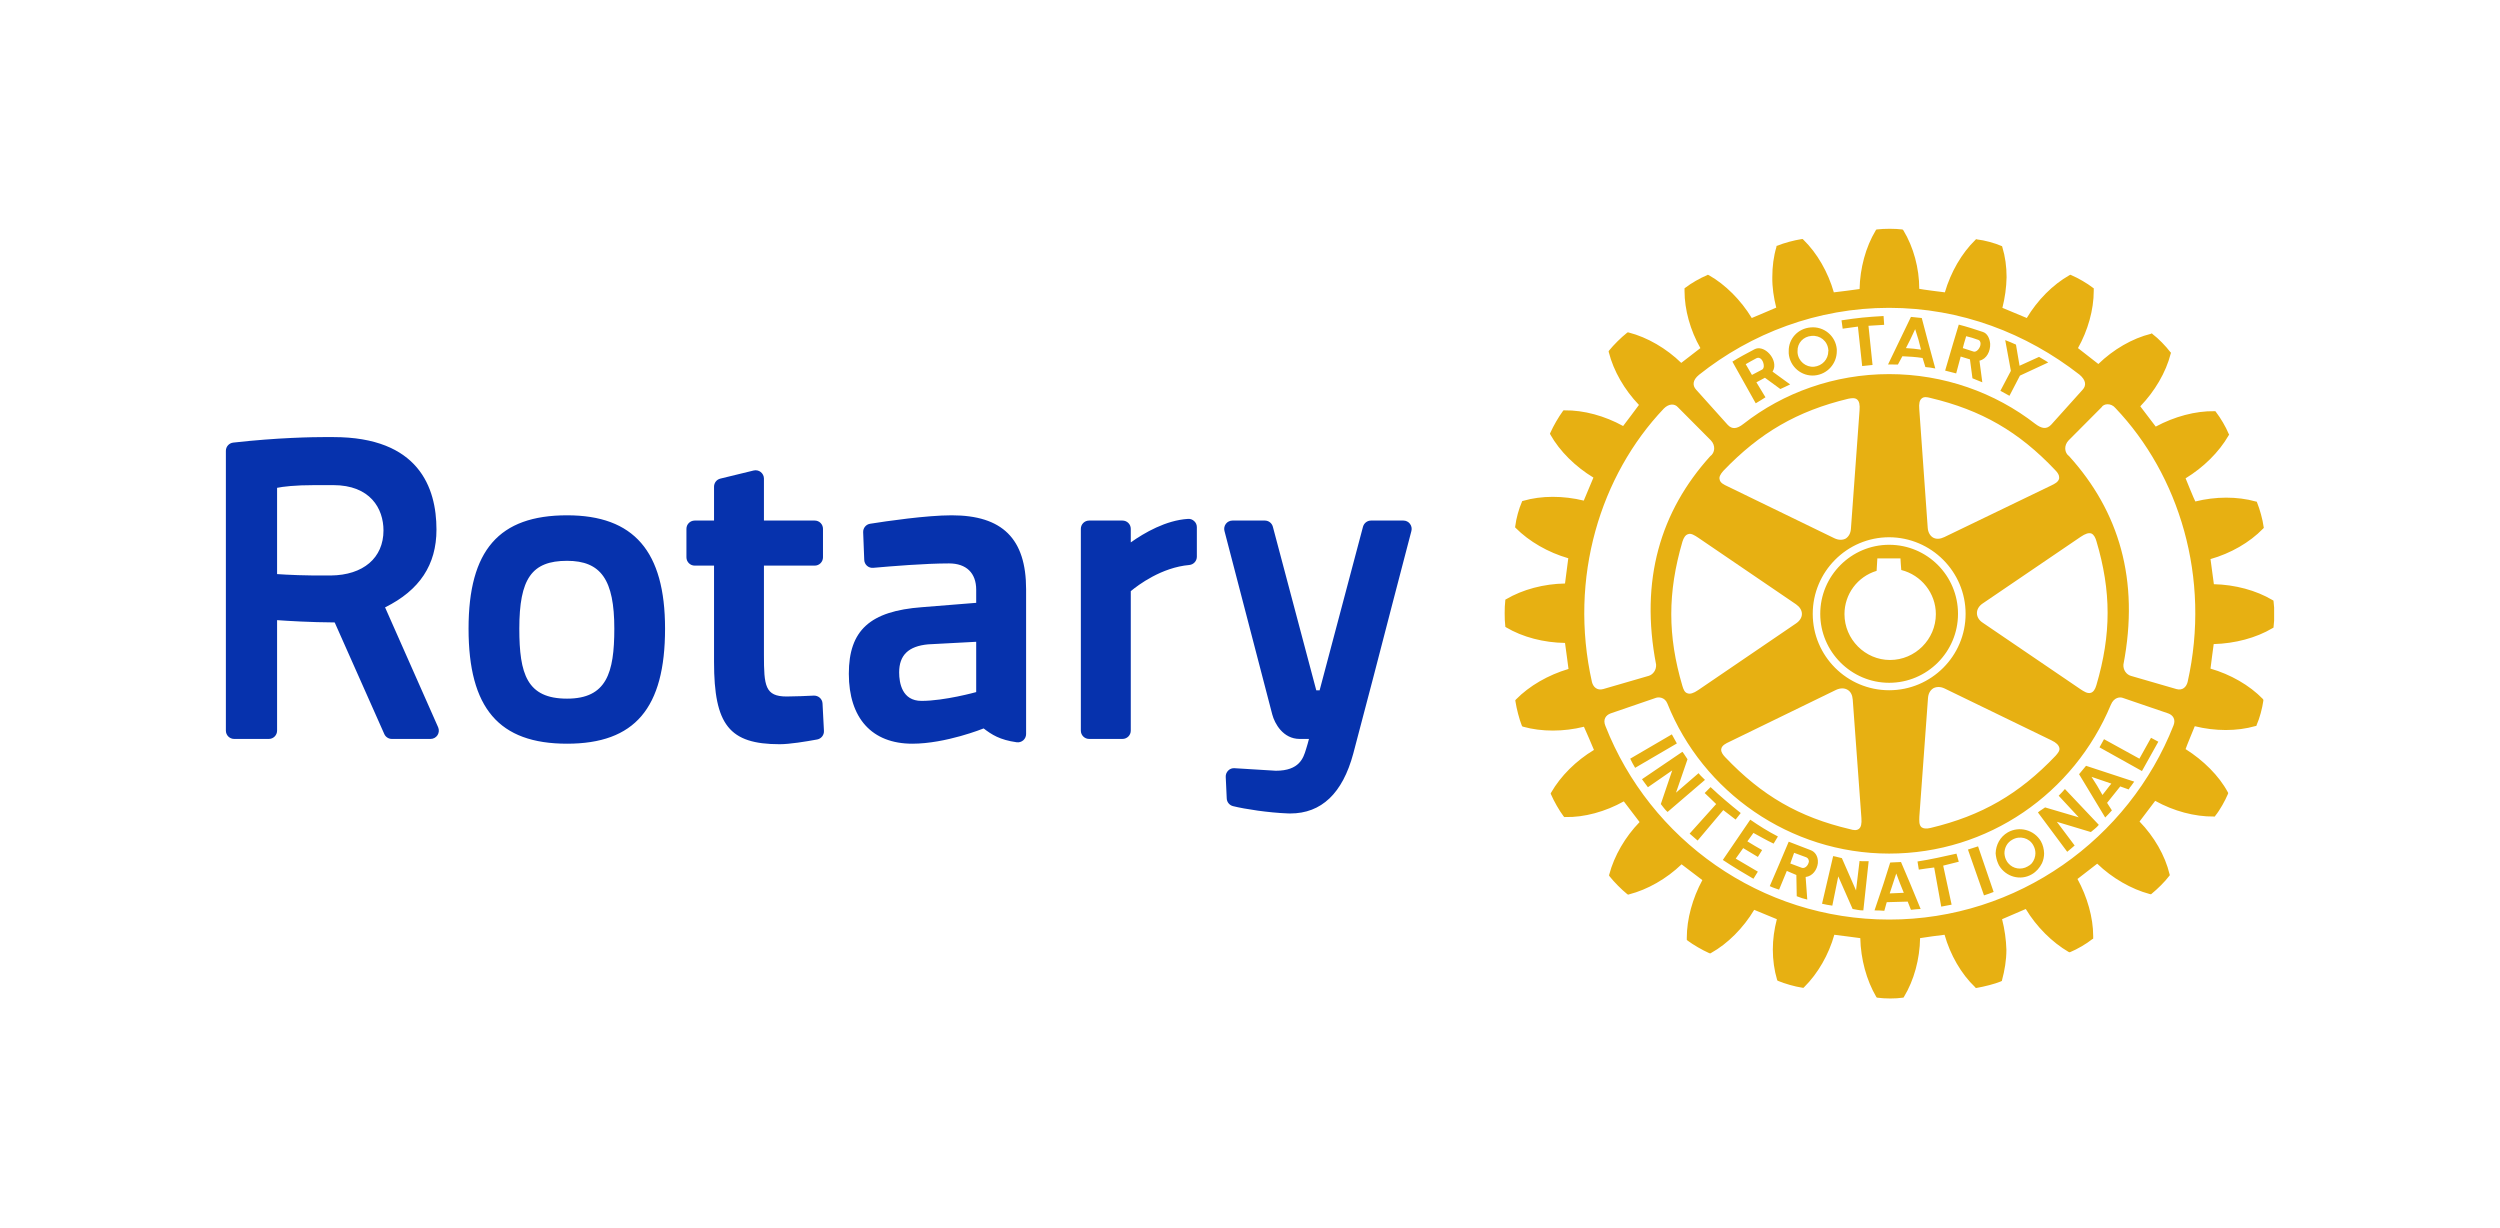
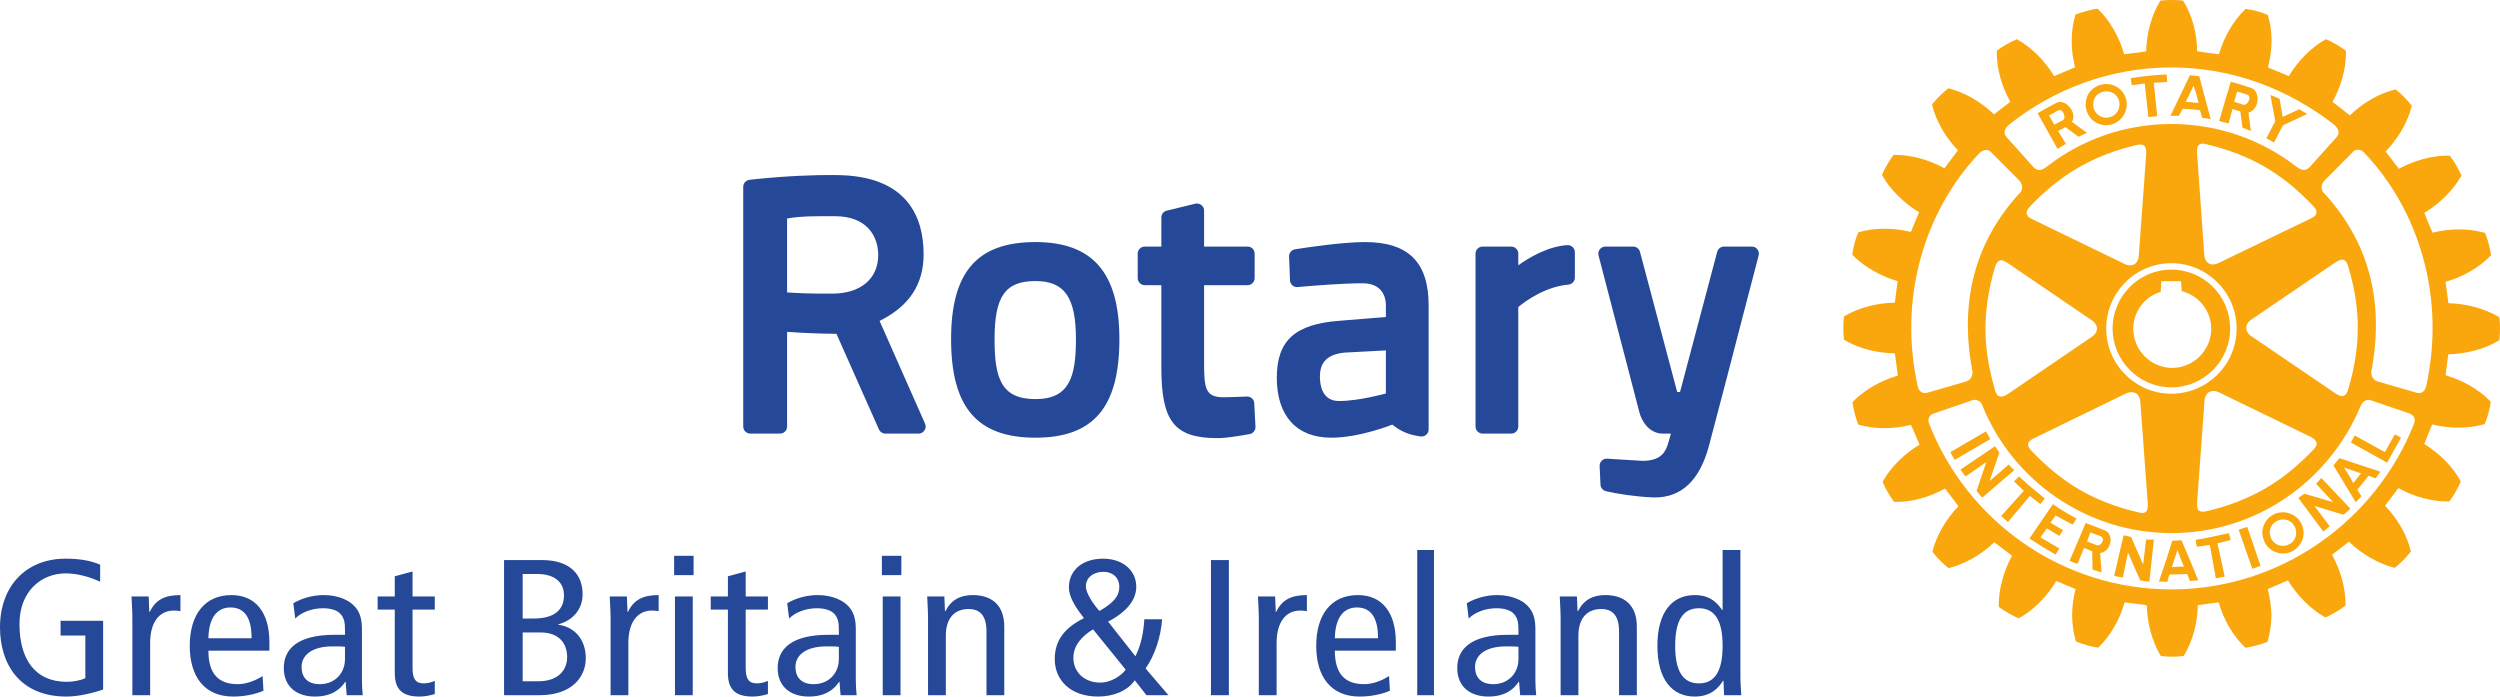
- <svg xmlns="http://www.w3.org/2000/svg" width="165mm" height="81mm" viewBox="0 0 1650000 810000" shape-rendering="geometricPrecision" text-rendering="geometricPrecision" image-rendering="optimizeQuality" fill-rule="evenodd" clip-rule="evenodd">
-   <path d="M1500922 409625v-8616c-75-1419-193-2748-360-3948l-85-654-687-407c-10799-6397-24695-10128-38633-10425-311-1835-1965-14758-2226-16584 13243-3742 25837-10914 34685-20081l497-493-105-614c-639-5002-2597-11802-4280-15992l-275-693-716-144c-12044-3403-26596-3331-39818 0-917-1657-5711-13494-6428-15281 11794-7201 22077-17300 28332-28208l413-600-413-804c-1707-4163-5211-10220-8269-14132l-413-558h-578c-12595-229-26487 3560-38778 10168-1213-1500-9094-11882-10199-13392 9483-9811 16923-22345 20066-34699l219-635-522-550c-2840-3743-7856-8958-11578-11716l-543-579-551 300c-12354 3037-24895 10368-34762 19953-1570-1206-12044-9394-13448-10495 6530-11631 10403-25280 10403-37772v-1707l-557-346c-3750-2949-9846-6449-14200-8297l-663-300-635 321c-10996 6237-21110 16457-28137 28243-1764-737-14443-6043-16098-6717 1655-6586 2646-13448 2763-20263 0-6904-900-13554-2763-19654l-211-751-533-212c-4318-1887-11046-3725-16013-4279l-606-183-413 444c-9123 8848-16288 21368-20186 34675-1863-187-14898-1870-16902-2318 0-13575-3813-27573-10393-38446l-384-571-614-187c-2241-273-5050-414-7894-423h-551c-2846 8-5693 149-8008 423l-681 187-283 571c-6547 10873-10294 24871-10583 38573-1785 321-15134 2004-16993 2191-3810-13307-11032-25922-20091-34735l-557-483-773 99c-4801 737-11638 2575-15737 4290l-656 172-89 766c-1852 6159-2702 12838-2702 19851-102 6745 931 13553 2593 20126-1743 695-14443 6212-16157 6854-7155-11786-17392-22087-28272-28243l-737-321-469 300c-4424 1792-10619 5348-14277 8212l-618 431v1831c0 12185 3754 25886 10471 37648-1447 1101-11215 8629-12637 9758-9754-9490-22281-16877-34706-20059l-557-109-593 370c-3701 2921-8763 7892-11822 11723l-264 543 137 533c3123 12347 10344 24807 19887 34752-1115 1475-9321 12573-10446 13917-12030-6664-25968-10527-38612-10343h-751l-448 560c-2741 3747-6230 9727-8171 14136l-310 656 310 702c6174 10989 16556 21169 28381 28321-737 1771-5623 13563-6367 15193-13395-3287-27968-3386-40019 165l-653 186-208 607c-1866 4171-3761 10893-4339 15920l-127 699 374 441c8950 9015 21544 16240 34745 20027-212 1764-1866 14841-2156 16677-13931 206-27940 3927-38837 10349l-547 300-49 751c-304 2442-392 5309-392 8234 0 2993 88 5949 392 8209l49 751 547 359c10897 6476 24906 10073 38837 10259 194 1860 2156 15310 2304 17177-13349 3955-25827 11114-34699 20161l-441 572 137 765c745 4871 2554 11795 4202 15909l360 551 592 186c12203 3418 26699 3321 40037 0 847 1668 5849 13498 6608 15303-11734 7035-22007 17198-28297 28209l-282 579 282 656c1881 4373 5373 10547 8294 14414l431 427h666c12492 317 26568-3584 38612-10337 1157 1590 9331 12182 10417 13657-9479 9735-16771 22270-20009 34547l-177 642 406 659c3009 3796 7800 8633 11522 11639l667 434 628-195c12174-3118 24775-10304 34671-19843 1481 1111 12283 9317 13716 10432-6488 11976-10273 25667-10273 38103v1302l469 468c3852 2890 9804 6305 14326 8326l695 184 579-324c10915-6069 21255-16472 28416-28448 1672 751 13250 5443 14958 6180-1708 6558-2660 13286-2660 20002 0 6855 952 13772 2804 19939l219 558 526 258c4381 1809 10908 3725 15875 4455l751 113 483-463c9067-8963 16267-21497 19925-34582 1859 123 15247 2032 17142 2219 303 13808 4113 27810 10474 38661l427 572 592 95c4809 669 11878 669 16288 0l751-95 353-572c6573-10851 10361-24853 10584-38661 1792-374 14495-2096 16157-2219 3746 13166 10879 25771 20196 34629l413 518 744-102c4823-843 11748-2558 15847-4265l660-360 92-614c1672-6188 2857-13035 2857-19883-190-6780-1185-13645-2857-20203 1672-737 13938-5986 15645-6738 7084 11776 17449 22048 28265 28346l730 239 441-183c4410-1806 10591-5384 14305-8378l752-423v-1708c0-12284-3923-25881-10372-37695 1496-1117 11575-8991 13035-10096 9874 9542 22574 16813 34590 20017l917 179 441-380c3715-3003 8841-8012 11624-11794l357-448-191-642c-2949-12354-10227-24881-19815-34759 1100-1450 9232-12192 10339-13646 12175 6780 26120 10489 38612 10344h773l324-565c3059-3750 6477-9991 8297-14305l191-634-303-604c-5814-10841-16151-20996-27835-28382 494-1709 5430-13457 6061-15110 13342 3300 27757 3431 39991-90l635-103 222-682c1955-4334 3719-11011 4410-15985v-579l-360-565c-8819-9116-21470-16247-34519-20009 261-1778 1778-14422 2113-16192 13995-386 27947-4045 38746-10473l687-352 85-640c167-1207 285-2569 360-4008zm-120520 103087l3768 5963 3454 6008 4649-6008 1214-1497-13085-4466zm-186619 55221c-194-896-554-1615-1654-2117l-8019-2956-1813 5073-642 1852-53 117 7309 2737c2004 886 3941-896 4636-2854 236-536 441-1206 236-1852zm62727 21311l-2480-6113-2508-6615-2176 6615-2145 6520 9309-407zm86872-26067c0-1915-490-3623-1401-5276-2649-4936-8935-6528-13832-3715-3454 1852-5218 5368-5218 8991 110 1655 512 3507 1489 5070 275 491 607 1002 1101 1538 3076 3672 8498 4527 12665 2103 1146-568 2060-1310 2797-2103 1531-1852 2399-4336 2399-6608zm68626-62452l-23358-12864-2991 5381 28032 15646 10802-19360-4816-2577-7669 13774zm-308589-16048l-27478 16048c984 1922 2046 4180 3249 6037l27535-16090c-1345-2426-2103-3721-3306-5995zm17632 25626l-14884 12863 7585-22049c-1344-1888-1962-3204-3369-4940l-26677 18102c1192 1789 2653 3443 3919 5296l16041-11113-7525 22214c1302 1468 2618 3715 4459 5211l24681-21167c-1366-1464-3020-2766-4230-4417zm16316 24363l-16937 20098-5278-4576 17516-19512c-2777-2571-4893-4887-7581-7277l3901-3913c6668 6303 12538 11190 19897 17117l-3376 4311c-2681-2099-5443-4121-8142-6248zm19896 15060c4336 2357 8573 4819 13314 7063l2844-4706c-6565-3391-12725-7268-18246-11099l-18112 26582c6869 4548 13145 8343 20200 12418l2921-4695-14605-8605 4932-6933 9673 5818 2819-4522c-3108-1708-6346-3680-9736-5754l3996-5567zm42528 18207v1743c-491 4265-3383 8596-8075 9140l1086 14898c-2176-497-4635-1221-6956-2205l-251-14015-6297-2693-5105 12369c-2067-685-4127-1345-6145-2335l6470-15050 772-1852 5264-12418 14337 5532c3189 1139 4656 3975 4900 6886zm27513 314l-2325 19445-9341-21326c-2191-426-3556-991-5761-1344l-7331 31447c2268 607 4445 850 6780 1256l3927-19315 9468 21520c2149 324 4583 999 7084 935l3507-32480c-1842-102-4025 194-6008-138zm33394 14884l6925 16799c-2265 94-4374 324-6399 558l-2138-5430-13847 385-1587 5680c-2212-194-4276-258-6474-258l5973-17734 4251-13455 208-427 7059-317 360 853 5669 13346zm30568-19721c-9310 2039-16475 3736-25710 5169l857 5362c3415-540 6537-945 10142-1401l4657 25831 6854-1295-5559-25756c3527-875 6773-1764 10280-2582l-1521-5328zm7578-2698l10590 30233c2060-717 4272-1344 6361-2255l-10273-30095c-2819 959-4114 1344-6678 2117zm48140-5493c1358 2384 2021 5140 2131 7958 0 2198-470 4453-1380 6499-1488 2963-3686 5613-6752 7383-7468 4365-17127 1757-21660-5922-159-441-360-925-664-1461-910-2046-1351-4301-1541-6499 190-5658 2949-10880 8018-13815 7585-4299 17378-1728 21848 5857zm11751-30043l13229 14263-22207-6551c-1849 1404-3087 1895-4720 3320l19325 25978c1647-1284 3355-2847 4900-4163l-11727-15628 22427 6752c1545-1336 3742-2843 5256-4744l-22370-23654c-1192 1295-2571 2996-4113 4427zm18052-19744l31802 10445c-744 942-1337 1845-2010 2798-551 716-1214 1439-1655 2370l-5567-2006-8682 10843 3172 4971c-1298 1475-2759 3073-4410 4706l-12598-20884-4656-7698 4604-5545zm-118872-275686c3474 166 6699 554 9951 1013l-1711-6657-2148-6862-3224 6862-2868 5644zm-71533 2963c427 5666 5450 9797 10901 9331 5379-554 9398-4850 9398-10262 194-268 0-579 0-931-470-5694-5370-9691-11046-9155-5394 399-9454 4671-9253 10086v931zm109079-2963l7158 2311c1957 561 4547-2509 4547-5179 0-1274-441-2402-2149-2776-2645-1023-4459-1475-7344-2205l-1475 4981-737 2868zm-143295 10612l882 1502 3238 5599 6717-3528c628-314 984-1100 1104-2071 131-3033-2060-7140-5245-5224-2480 1298-3990 2191-6696 3722zm28388-7084v-1496c-166-8234 6145-15011 14439-15674 8767-854 16552 5588 17290 14401v1273c0 8223-6209 15254-14644 16027-8516 751-16341-5662-17085-14531zm72069 7309c-2671-28-3905-28-6523-28l7930-16453 7194-14951 7136 737 3750 14214 5183 19099c-2399-448-4265-811-6534-942l-1845-5987c-4713-730-8971-959-13342-1146l-2949 5457zm38449 5878c-2565-745-4459-1062-7278-1867l5197-17716 3796-12629c5478 1358 10685 3136 15896 4833 2949 906 4526 4243 4829 7796 194 4826-2205 10068-7076 11165l1894 14281c-2286-949-3976-1658-6509-2653l-1654-12481-6110-1877-2985 11148zm-145919-4601l-1771-3182c4656-2956 9666-5521 14495-8103 5684-3136 13706 4463 13141 11285-106 1203-441 2293-1153 3401l11624 8456c-2191 1027-3849 1902-6463 3041l-10181-7443-5617 3009 5980 9888c-2314 1475-3722 2392-6428 3969l-13627-24321zm81068-26313l2812 26052 6840-716-2678-25862 10347-635-391-5807c-11557 667-16316 1133-27753 2840l762 5511 10061-1383zm100020 45681l6917-13321 18666-8675c-1965-1411-4089-2395-6057-3690l-12859 5856-2371-13959c-2684-1274-4296-1835-7094-2963l3739 20305-6925 13159 5984 3288zm-79404 194331c27834 0 50462-22593 50462-50422 0-27830-22628-50450-50462-50553-27823 0-50429 22723-50429 50553 0 27829 22606 50422 50429 50422zm0-4919c-25026 0-45469-20533-45469-45503 0-25149 20443-45579 45469-45579 25189 0 45449 20430 45449 45579 0 25080-20363 45503-45449 45503zm126450 4354c2092 1357 4519 3004 6724 2239 1496-454 2783-2094 3609-5050 9867-33452 9867-62025 0-95078-607-2074-1570-4217-3306-4991-1757-631-3968 93-7133 2239l-64636 43949c-2501 1681-3775 3975-3775 6346 0 2356 1274 4650 3775 6304l64742 44042zm-14252-139871c84-1336-738-3025-2611-4867-24010-25403-48673-39609-82497-47652-1901-494-4099-942-5567 353-1513 1213-1947 3556-1644 7062l5574 78253c177 2965 1514 5317 3493 6508 2169 1230 4766 1002 7461-296l70474-34014c2258-1095 4830-2290 5317-4699 0-151 84-344 0-648zm-224088 1248c296 2356 2977 3557 5320 4657l70382 34193c2798 1337 5401 1337 7525 231 1983-1296 3267-3549 3443-6542l5687-78079c310-3775-222-5987-1580-7144-1486-1281-3691-921-5807-529-33736 8114-58318 22369-82550 47638-1958 2212-2868 4073-2420 5575zm-14133 38502c-2300-1489-4748-3186-6752-2297-1633 492-2825 2204-3679 4981-9783 33572-9783 62035 0 95170 663 2157 1407 4307 3369 4851 1605 668 3976 0 7062-2129l64591-44001c2395-1612 3855-3907 3855-6208 0-2501-1460-4699-3855-6383l-64591-43984zm15152 140036c0 1337 910 3004 2611 4775 24239 25492 48782 39681 82490 47591 2155 655 4272 976 5768-195 1524-1135 1958-3478 1700-7164 0-117-5732-78245-5732-78245-240-2963-1362-5223-3437-6415-2102-1233-4720-1233-7531 48l-70309 34224c-2452 1144-5112 2432-5479 4733 0 152-81 448-81 648zm132204 51036c1192 938 3147 1213 6152 461 33623-8068 58283-22317 82317-47535 1433-1660 3003-3369 2537-5264-441-1819-1986-3466-5267-5009l-70492-34210c-2674-1261-5271-1261-7423-138-2067 1309-3333 3528-3527 6622l-5698 78031c-53 2558-356 5471 1401 7042zm-148767-288809l20864 23241c2914 3132 6124 2748 10340-547 26363-20683 60187-32914 96230-32914 36082 0 69928 12188 96545 32914 4163 3073 7281 3679 10336 547l20878-23241c2363-2572 2363-6110-2166-9903-34996-27245-78190-44062-125677-44062-47206 0-91017 16817-125388 44186-4498 3669-4297 7207-1962 9779zm311595 213699l-30071-10266c-1570-586-5676-586-7825 4705-24281 58238-80810 98090-146265 98090-65539 0-123109-40770-146350-98999-1728-4382-5951-4382-7549-3796l-29905 10266c-3246 1171-5193 4051-3492 8206 29372 74957 102414 127874 187296 127874 84857 0 158232-53281 187703-128191 1527-3921-318-6718-3542-7889zm-372869-16054l29994-8709c2811-827 5125-3776 4903-7442-10770-55866 2911-101155 35659-137461 3313-2356 3665-7207 501-10519l-21805-21918c-2117-2424-5969-2424-9275 945-41790 43986-62893 111489-47413 180501 854 3307 3475 5740 7436 4603zm338113-185404c-2942-3609-7824-3069-9232-557l-21731 21830c-3182 3312-2872 8163 427 10519 32798 36306 46503 81499 35747 137461-240 3666 2067 6615 4932 7442l30042 8709c4004 1137 6558-1296 7416-4720 15458-68895-5708-136626-47601-180684zm-148840 166215c-16404 0-30050-13643-30050-30265 0-13171 8544-24726 21216-28571 124-1364 476-8220 476-8220h15262s363 6311 529 7669c13222 3300 22828 15313 22828 29122 0 16622-13656 30265-30261 30265z" fill="#e7b012" />
-   <path d="M784100 342471c-14545 868-28865 9180-37786 15509v-8957c0-3032-2452-5454-5486-5454h-21985c-3031 0-5486 2422-5486 5454v133201c0 3032 2455 5471 5486 5471h21985c3034 0 5486-2439 5486-5471v-92062c4967-4134 20320-15659 38618-17271 2812-248 4989-2612 4989-5450v-19520c0-1516-604-2943-1736-3962-1080-1061-2590-1626-4085-1488zm-171588 82799c-12926 1220-19071 7124-19071 18507 0 6994 1930 18810 14746 18810 15212 0 35885-5746 36103-5808v-33197l-31778 1688zm64714-36374v95574c0 1592-695 3101-1874 4128-1220 1047-2811 1516-4356 1295-11187-1571-16507-5071-21799-9129-222 89-24969 10080-47074 10080-26624 0-41893-16805-41893-46171 0-28677 13974-41369 48260-43928l35800-2877v-8689c0-10997-6530-17322-17914-17322-15681 0-38061 1844-49995 2908-1489 158-3003-320-4135-1316-1101-965-1792-2401-1845-3882l-716-18277c-113-2784 1873-5202 4600-5616 10668-1701 37236-5574 53827-5574 33514 0 49114 15520 49114 48796zm-457318-68718h-12042c-13449 0-21112 1002-24991 1787v56934c6427 448 18788 1106 35436 923 21470-220 34787-11623 34787-29717 0-14470-8714-29927-33190-29927zm69269 159835c737 1688 572 3631-414 5195-1026 1564-2737 2487-4602 2487h-25549c-2155 0-4141-1282-4989-3259l-32720-73622c-16276-110-30402-978-38028-1516v72926c0 3032-2432 5471-5459 5471h-22846c-3040 0-5492-2439-5492-5471V297550c0-2791 2095-5129 4879-5436 29312-3313 52758-3655 61460-3655 3003 0 4604 21 4604 21 56230 0 68048 33210 68048 61032 0 23241-11102 40032-33923 51353l35031 79148zm641377-134325c-1012-1343-2610-2119-4325-2119h-21353c-2480 0-4629 1665-5292 4055l-28642 108004h-2198l-28662-108004c-642-2390-2812-4055-5299-4055h-21325c-1708 0-3306 776-4353 2119-1027 1351-1387 3087-967 4706l31545 121116c1570 6008 7123 16185 18118 16185h6114c-526 2019-1097 4189-1704 6049l-282 917c-1708 5581-4280 14030-19861 14030l-27294-1676c-1542-124-3052 434-4128 1535-1129 1111-1750 2614-1665 4162l667 14298c109 2407 1799 4453 4170 5045 8047 1990 23392 4311 36021 4795 607 42 1157 42 1735 42 20589 0 34548-13328 41589-39544 8185-30702 18412-70211 25873-99060 3383-12984 6283-24178 8386-32143l4106-15716c434-1654 49-3390-974-4741zm-525105 69226c0-32243-8763-44773-31201-44773-23254 0-31499 11707-31499 44773 0 29972 5014 46192 31499 46192 26075 0 31201-16936 31201-46192zm33486 0c0 52503-19954 75930-64687 75930-44950 0-65001-23427-65001-75930 0-51739 20051-74814 65001-74814 44127 0 64687 23753 64687 74814zm103932 49375l938 18114c138 2701-1764 5134-4438 5643-7655 1413-18189 3136-24783 3136-33207 0-43322-12713-43322-54316v-63555h-12731c-3030 0-5485-2460-5485-5489v-18799c0-3032 2455-5454 5485-5454h12731v-22350c0-2540 1712-4745 4157-5331l21999-5360c1626-386 3337-28 4661 1006 1322 1054 2120 2620 2120 4306v27729h33507c3041 0 5464 2422 5464 5454v18799c0 3029-2423 5489-5464 5489h-33507v58925c0 20388 716 27451 15014 27451 5270 0 13511-373 17949-586 2950-69 5574 2149 5705 5188z" fill="#0632ad" fill-rule="nonzero" />
+ <svg xmlns="http://www.w3.org/2000/svg" height="121.227" width="435.093">
+   <path d="M356.604 20.103l.199.338.728 1.26 1.512-.792c.14-.07.221-.247.246-.468.031-.68-.461-1.605-1.18-1.174-.557.291-.897.494-1.505.836m-1.577.338l-.399-.716c1.047-.664 2.175-1.24 3.259-1.821 1.28-.705 3.085 1.003 2.957 2.537a1.592 1.592 0 01-.259.766l2.616 1.904c-.493.23-.866.428-1.454.683l-2.291-1.674-1.265.677 1.348 2.225c-.52.332-.839.536-1.446.892zm34.577 71.739l2.383 6.8c.462-.161.961-.302 1.43-.506l-2.309-6.77c-.636.214-.927.301-1.504.476m-9.524 6.42l-.559-1.376-.564-1.49-.489 1.49-.481 1.466zm.943-1.376l1.557 3.779c-.51.022-.984.073-1.44.126l-.48-1.222-3.115.086-.358 1.279a15.7 15.7 0 00-1.458-.058l1.344-3.99.958-3.029.046-.096 1.59-.072.08.193zm7.82-79.507l1.61.518c.44.127 1.023-.562 1.023-1.164 0-.284-.097-.54-.481-.625-.598-.229-1.003-.331-1.654-.495l-.332 1.12zm-.987 3.76c-.577-.167-1.003-.237-1.637-.42l1.166-3.986.856-2.84c1.232.306 2.404.705 3.576 1.085.664.206 1.019.956 1.087 1.755.044 1.086-.497 2.266-1.592 2.514l.425 3.212c-.513-.214-.893-.374-1.464-.596l-.372-2.81-1.374-.421zm-21.89 72.326c-.043-.2-.125-.363-.371-.476l-1.806-.664-.406 1.14-.146.417-.01.026 1.644.616c.452.2.886-.202 1.042-.642.054-.12.1-.27.054-.417m1.352 0v.392c-.111.96-.762 1.935-1.818 2.058l.246 3.351a9.269 9.269 0 01-1.566-.496l-.057-3.154-1.416-.605-1.148 2.782c-.467-.153-.93-.302-1.384-.524l1.457-3.387.174-.417 1.184-2.792 3.226 1.244c.718.256 1.047.894 1.102 1.548m20.58-1.018c-2.092.46-3.707.841-5.784 1.164l.193 1.206c.768-.12 1.47-.211 2.281-.315l1.05 5.811 1.54-.29-1.251-5.795c.795-.196 1.524-.397 2.313-.583zm7.869-67.984l1.557-2.999 4.198-1.95c-.442-.318-.919-.54-1.362-.83l-2.892 1.317-.534-3.14c-.606-.286-.967-.412-1.598-.668l.843 4.568-1.557 2.962zm15.75 1.832c-.662-.813-1.762-.69-2.078-.125l-4.888 4.911c-.717.746-.648 1.837.096 2.368 7.379 8.167 10.461 18.336 8.04 30.927-.053.824.467 1.487 1.112 1.673l6.757 1.96c.9.256 1.476-.292 1.667-1.063 3.48-15.5-1.281-30.737-10.707-40.651m7.819 45.325l-6.765-2.308c-.352-.133-1.276-.133-1.76 1.057-5.464 13.103-18.182 22.07-32.908 22.07-14.744 0-27.698-9.174-32.926-22.274a1.369 1.369 0 00-1.7-.853l-6.726 2.308c-.731.263-1.17.912-.787 1.845 6.608 16.866 23.043 28.773 42.139 28.773 19.093 0 35.6-11.989 42.23-28.844.344-.882-.07-1.51-.797-1.774m-83.89-3.612l6.749-1.96c.633-.185 1.152-.848 1.102-1.672-2.421-12.57.656-22.76 8.024-30.927.746-.53.824-1.622.112-2.368l-4.906-4.93c-.475-.546-1.343-.546-2.084.212-9.404 9.895-14.154 25.083-10.668 40.61.193.744.781 1.292 1.672 1.035m67.7-31.42c.02-.3-.167-.681-.588-1.095-5.4-5.715-10.95-8.912-18.56-10.722-.428-.11-.923-.212-1.254.08-.34.273-.437.8-.369 1.59l1.255 17.604c.038.667.34 1.198.785 1.464.487.277 1.072.227 1.679-.066l15.854-7.653c.51-.245 1.088-.515 1.198-1.057 0-.033.02-.078 0-.145m3.205 31.468c.472.307 1.019.675 1.513.505.338-.104.627-.472.812-1.137 2.22-7.527 2.22-13.955 0-21.391-.134-.467-.353-.949-.744-1.122-.394-.144-.893.02-1.604.502l-14.544 9.888c-.561.38-.846.896-.846 1.427s.285 1.049.846 1.419zm-23.65 20.463c.267.212.709.272 1.383.102 7.567-1.813 13.115-5.02 18.523-10.692.323-.375.675-.76.57-1.186-.1-.409-.447-.78-1.185-1.127l-15.86-7.696c-.601-.283-1.188-.283-1.668-.03-.466.293-.75.791-.796 1.488l-1.282 17.556c-.011.574-.079 1.232.316 1.585m-4.8-20.336c6.262 0 11.354-5.082 11.354-11.343s-5.092-11.35-11.354-11.376c-6.259 0-11.346 5.115-11.346 11.376 0 6.26 5.087 11.343 11.346 11.343m-24.944 8.854c0 .3.204.676.589 1.074 5.452 5.734 10.973 8.927 18.559 10.706.482.148.958.221 1.294-.042.346-.256.442-.782.383-1.613 0-.026-1.288-17.603-1.288-17.603-.055-.667-.307-1.176-.772-1.444-.476-.277-1.064-.277-1.696.012l-15.817 7.7c-.551.257-1.152.546-1.234 1.064 0 .035-.018.1-.018.146m-.23-40.17c.068.532.67.801 1.198 1.049l15.837 7.691c.627.302 1.213.302 1.69.054.447-.292.735-.798.774-1.473l1.28-17.567c.07-.847-.05-1.346-.353-1.605-.336-.289-.832-.208-1.308-.119-7.59 1.825-13.122 5.032-18.572 10.716-.442.5-.646.917-.546 1.255m-3.178 8.664c-.518-.336-1.068-.718-1.52-.52-.366.112-.636.497-.828 1.121-2.202 7.555-2.202 13.959 0 21.413.149.486.317.969.758 1.091.362.151.895 0 1.59-.479l14.53-9.899c.54-.362.868-.88.868-1.396 0-.564-.328-1.058-.868-1.438zm-.32-21.991l4.696 5.229c.656.705 1.377.619 2.328-.123 5.929-4.654 13.538-7.406 21.648-7.406 8.12 0 15.733 2.742 21.721 7.406.936.69 1.639.828 2.325.123l4.698-5.23c.53-.577.53-1.374-.487-2.227-7.873-6.129-17.592-9.913-28.276-9.913-10.62 0-20.479 3.784-28.21 9.94-1.011.826-.967 1.623-.443 2.2m85.861 33.342c0 .664-.03 1.336-.104 1.869l-.02.144-.153.078c-2.431 1.448-5.568 2.27-8.718 2.357-.076.397-.417 3.243-.478 3.643 2.938.846 5.784 2.45 7.768 4.502l.08.126v.131c-.152 1.119-.551 2.623-.991 3.598l-.048.153-.144.023c-2.753.793-5.996.763-8.997.02-.143.37-1.254 3.015-1.366 3.4 2.63 1.66 4.956 3.947 6.264 6.385l.067.136-.041.142c-.411.97-1.179 2.376-1.867 3.219l-.073.126h-.174c-2.81.034-5.946-.8-8.688-2.328-.248.33-2.077 2.746-2.326 3.072 2.158 2.222 3.794 5.041 4.46 7.82l.042.144-.081.1c-.627.852-1.78 1.978-2.615 2.655l-.1.084-.206-.04c-2.703-.72-5.559-2.356-7.782-4.503-.328.249-2.597 2.02-2.933 2.27 1.452 2.66 2.335 5.718 2.335 8.481v.386l-.171.093c-.835.675-2.225 1.481-3.217 1.887l-.098.042-.165-.056c-2.436-1.415-4.767-3.727-6.36-6.376-.384.17-3.144 1.35-3.521 1.515.377 1.478.601 3.02.645 4.546 0 1.54-.268 3.082-.645 4.474l-.019.137-.15.081c-.922.385-2.478.77-3.563.96l-.168.022-.095-.116c-2.096-1.993-3.699-4.828-4.543-7.79-.373.027-3.232.415-3.634.5-.051 3.106-.903 6.255-2.383 8.697l-.079.13-.168.022c-.992.147-2.582.147-3.664 0l-.134-.022-.096-.13c-1.43-2.442-2.288-5.591-2.358-8.697-.424-.043-3.437-.473-3.853-.5-.825 2.943-2.445 5.764-4.487 7.78l-.106.104-.171-.025c-1.117-.165-2.585-.595-3.57-1.002l-.118-.058-.05-.126c-.418-1.387-.633-2.944-.633-4.487 0-1.512.215-3.022.599-4.5-.384-.165-2.988-1.221-3.364-1.39-1.61 2.695-3.937 5.036-6.392 6.402l-.132.072-.156-.042c-1.017-.455-2.355-1.223-3.223-1.872l-.104-.106v-.293c0-2.798.85-5.879 2.31-8.572-.323-.252-2.754-2.099-3.087-2.347-2.225 2.144-5.06 3.761-7.801 4.463l-.14.046-.148-.1a18.96 18.96 0 01-2.595-2.619l-.09-.148.038-.144c.73-2.763 2.37-5.581 4.503-7.772-.244-.333-2.082-2.715-2.344-3.072-2.71 1.519-5.875 2.396-8.687 2.325h-.15l-.097-.095c-.656-.871-1.442-2.26-1.865-3.245l-.065-.146.065-.131c1.413-2.477 3.727-4.763 6.365-6.347-.17-.406-1.294-3.067-1.486-3.442-3 .746-6.262.77-9.008 0l-.131-.043-.083-.124c-.369-.926-.777-2.483-.945-3.58l-.032-.171.1-.128c1.997-2.035 4.804-3.647 7.805-4.536-.032-.42-.473-3.446-.514-3.866-3.138-.04-6.288-.849-8.74-2.306l-.124-.082-.01-.168c-.069-.51-.088-1.173-.088-1.848 0-.659.019-1.303.088-1.851l.01-.17.124-.067c2.452-1.446 5.602-2.283 8.74-2.33.062-.412.436-3.354.482-3.751-2.969-.852-5.804-2.478-7.816-4.505l-.084-.1.027-.156c.132-1.132.557-2.644.977-3.583l.047-.137.148-.042c2.712-.797 5.99-.775 9.003-.037.166-.367 1.268-3.02 1.433-3.418-2.66-1.61-4.996-3.9-6.384-6.373l-.07-.157.07-.147c.435-.992 1.221-2.337 1.836-3.18l.103-.128h.168c2.844-.04 5.98.83 8.686 2.329.255-.303 2.098-2.8 2.35-3.132-2.146-2.237-3.77-5.04-4.474-7.819l-.03-.118.06-.124c.688-.862 1.825-1.98 2.658-2.637l.135-.083.124.025c2.796.715 5.613 2.377 7.808 4.512.32-.255 2.519-1.947 2.844-2.195-1.512-2.646-2.356-5.729-2.356-8.471v-.411l.14-.097c.823-.644 2.216-1.445 3.212-1.847l.104-.067.165.072c2.45 1.385 4.752 3.701 6.362 6.354.384-.146 3.244-1.385 3.636-1.544-.374-1.477-.607-3.01-.583-4.526 0-1.578.19-3.08.607-4.466l.02-.174.146-.039c.924-.384 2.46-.8 3.542-.964l.174-.023.126.109c2.037 1.982 3.662 4.82 4.52 7.816.418-.043 3.42-.422 3.821-.494.065-3.083.91-6.231 2.381-8.678l.064-.129.154-.042c1.076-.127 2.662-.127 3.701 0l.137.042.088.129c1.48 2.447 2.339 5.595 2.339 8.65.45.1 3.384.479 3.801.522.879-2.995 2.49-5.811 4.542-7.8l.093-.102.136.041c1.12.124 2.632.54 3.604.962l.119.049.048.167c.418 1.373.622 2.87.622 4.424a20.13 20.13 0 01-.622 4.558c.373.153 3.224 1.347 3.62 1.512 1.584-2.653 3.858-4.952 6.332-6.354l.144-.072.148.067c.98.415 2.353 1.203 3.196 1.867l.124.077v.384c0 2.81-.871 5.881-2.34 8.498.316.248 2.673 2.09 3.026 2.361 2.22-2.156 5.042-3.806 7.82-4.488l.124-.068.123.13c.836.62 1.965 1.793 2.604 2.636l.12.124-.05.143c-.709 2.778-2.382 5.599-4.517 7.807.25.339 2.024 2.675 2.295 3.013 2.767-1.487 5.892-2.34 8.725-2.288h.131l.092.125c.688.88 1.477 2.242 1.861 3.18l.094.18-.094.136c-1.408 2.452-3.721 4.724-6.376 6.344.162.404 1.242 3.068 1.448 3.44 2.975-.75 6.248-.765 8.959 0l.16.033.063.156c.378.942.817 2.471.961 3.596l.024.14-.11.11c-1.991 2.063-4.825 3.676-7.807 4.517.061.412.432 3.32.502 3.732 3.136.068 6.263.906 8.694 2.347l.153.09.02.148c.073.53.104 1.174.104 1.859m-32.015 26.963l2.979 3.211-4.997-1.474c-.415.315-.695.425-1.063.745l4.348 5.846c.373-.288.756-.64 1.103-.935l-2.639-3.518 5.045 1.52c.35-.3.843-.642 1.184-1.067l-5.036-5.322c-.265.29-.576.674-.924.994m-3.453 8.552c0-.43-.11-.817-.313-1.19-.598-1.107-2.011-1.466-3.114-.834-.777.418-1.174 1.207-1.174 2.024.025.37.114.789.334 1.14.063.108.138.224.25.345.69.827 1.912 1.02 2.848.473.258-.127.464-.294.63-.473.344-.417.539-.975.539-1.485m.812-1.792c.304.536.455 1.156.479 1.792 0 .493-.106 1-.311 1.46-.335.667-.83 1.266-1.519 1.662-1.681.982-3.854.396-4.874-1.332a2.14 2.14 0 00-.148-.33c-.206-.46-.304-.967-.348-1.46.044-1.273.664-2.448 1.804-3.107a3.642 3.642 0 014.917 1.315m7.516-9.563l.85 1.341.775 1.352 1.048-1.352.272-.337zm-.813-1.64l7.156 2.352c-.168.213-.299.414-.452.63-.124.16-.275.323-.372.532l-1.252-.45-1.954 2.44.714 1.117c-.292.332-.62.691-.992 1.06l-2.835-4.7-1.047-1.73zm7.925-1.058l-5.255-2.893-.673 1.211 6.307 3.518 2.429-4.353-1.083-.582zm-41.556 15.193l-.521 4.374-2.103-4.797c-.493-.095-.8-.224-1.295-.303l-1.649 7.075c.508.137.999.19 1.523.282l.885-4.346 2.13 4.843c.483.073 1.03.224 1.591.21l.791-7.306c-.413-.024-.905.042-1.352-.032m-.243-79.353l.632 5.862 1.54-.163-.604-5.816 2.33-.144-.09-1.307c-2.6.15-3.672.255-6.244.64l.172 1.24zm7.131 3.195a23.3 23.3 0 012.237.228l-.384-1.499-.482-1.541-.727 1.541zm-1.19 2.438c-.6-.006-.878-.006-1.469-.006l1.784-3.703 1.619-3.361 1.605.165.844 3.196 1.166 4.297c-.539-.099-.958-.18-1.47-.21l-.414-1.348c-1.06-.163-2.019-.215-3.002-.258zM364.3 18.384a2.283 2.283 0 002.452 2.099c1.211-.125 2.116-1.091 2.116-2.308.043-.062 0-.132 0-.21-.106-1.283-1.209-2.18-2.484-2.06-1.214.09-2.128 1.05-2.084 2.27zm-1.31.127v-.336c-.038-1.854 1.384-3.38 3.249-3.528a3.55 3.55 0 013.888 3.241v.287c0 1.85-1.396 3.43-3.295 3.605-1.916.17-3.674-1.275-3.842-3.27m15.04 45.519c3.736 0 6.806-3.07 6.806-6.81 0-3.106-2.16-5.807-5.134-6.551-.036-.305-.118-1.725-.118-1.725h-3.434s-.08 1.542-.108 1.849a6.701 6.701 0 00-4.772 6.428c0 3.74 3.068 6.809 6.76 6.809m-.128 3.386c-5.628 0-10.23-4.62-10.23-10.237 0-5.66 4.602-10.255 10.23-10.255 5.668 0 10.224 4.595 10.224 10.255 0 5.642-4.58 10.237-10.224 10.237M357.75 89.708c.974.53 1.928 1.085 2.996 1.589l.638-1.059a37.444 37.444 0 01-4.105-2.498l-4.075 5.981a82.73 82.73 0 004.546 2.793l.657-1.053-3.287-1.937 1.11-1.56 2.177 1.308.635-1.017c-.7-.384-1.428-.828-2.192-1.294zm-8.147-8.87l-3.35 2.894 1.707-4.96c-.301-.426-.441-.721-.758-1.111l-6.002 4.07c.268.404.596.775.883 1.194l3.607-2.502-1.692 4.997c.292.333.589.836 1.002 1.172l5.552-4.761c-.304-.328-.677-.62-.949-.994m-3.968-5.764l-6.183 3.61c.223.432.462.942.734 1.357l6.193-3.618c-.303-.546-.472-.839-.744-1.349m7.639 11.247l-3.811 4.522-1.188-1.03 3.94-4.392c-.624-.576-1.101-1.099-1.704-1.635l.877-.88c1.5 1.416 2.822 2.515 4.478 3.85l-.76.97c-.604-.471-1.224-.927-1.832-1.405" fill="#f9a70d" />
+   <path d="M272.775 42.663c-3.287.196-6.522 2.075-8.535 3.502v-2.022c0-.684-.555-1.23-1.239-1.23h-4.966c-.684 0-1.239.546-1.239 1.23v30.085c0 .685.555 1.237 1.239 1.237H263c.684 0 1.239-.552 1.239-1.237V53.433c1.121-.932 4.59-3.534 8.723-3.898a1.238 1.238 0 001.125-1.232v-4.409c0-.342-.136-.662-.392-.893a1.178 1.178 0 00-.921-.338M234.02 61.366c-2.92.275-4.308 1.608-4.308 4.178 0 1.581.436 4.249 3.33 4.249 3.437 0 8.105-1.297 8.155-1.311v-7.497zm14.616-8.216v21.585c0 .36-.157.701-.423.933a1.254 1.254 0 01-.985.293c-2.527-.354-3.727-1.146-4.923-2.062-.05.02-5.64 2.276-10.632 2.276-6.013 0-9.462-3.795-9.462-10.429 0-6.475 3.156-9.342 10.9-9.919l8.086-.652v-1.96c0-2.485-1.474-3.913-4.046-3.913-3.543 0-8.596.415-11.291.656a1.23 1.23 0 01-.935-.296 1.242 1.242 0 01-.417-.878l-.161-4.128a1.23 1.23 0 011.038-1.27c2.41-.382 8.411-1.258 12.158-1.258 7.569 0 11.093 3.506 11.093 11.022m-103.29-15.521h-2.72c-3.035 0-4.767.225-5.643.403v12.86c1.452.1 4.244.25 8.004.208 4.849-.05 7.857-2.625 7.857-6.71 0-3.27-1.97-6.761-7.497-6.761m15.645 36.099a1.234 1.234 0 01-1.132 1.737h-5.772c-.485 0-.935-.29-1.125-.737l-7.391-16.629a137.461 137.461 0 01-8.59-.343v16.472c0 .685-.549 1.237-1.233 1.237h-5.159c-.687 0-1.24-.552-1.24-1.237V32.519c0-.63.473-1.16 1.101-1.229 6.621-.747 11.917-.825 13.881-.825.679 0 1.041.005 1.041.005 12.699 0 15.37 7.5 15.37 13.785 0 5.249-2.51 9.04-7.663 11.598zm144.859-30.339a1.218 1.218 0 00-.974-.476h-4.824a1.24 1.24 0 00-1.196.914l-6.469 24.394h-.496l-6.475-24.394a1.236 1.236 0 00-1.196-.914h-4.817a1.25 1.25 0 00-.983.476 1.247 1.247 0 00-.218 1.064l7.125 27.355c.355 1.357 1.61 3.657 4.092 3.657h1.38c-.117.454-.247.946-.383 1.366l-.064.207c-.385 1.26-.968 3.168-4.488 3.168l-6.164-.379a1.174 1.174 0 00-.932.346 1.235 1.235 0 00-.376.942l.152 3.229c.024.543.406 1.005.94 1.139 1.819.45 5.284.974 8.138 1.083.136.01.26.01.392.01 4.649 0 7.802-3.01 9.392-8.933 1.849-6.932 4.158-15.856 5.844-22.372.762-2.934 1.418-5.461 1.893-7.26l.928-3.549c.097-.375.01-.766-.221-1.073M187.252 59.025c0-7.28-1.977-10.11-7.047-10.11-5.252 0-7.114 2.642-7.114 10.11 0 6.77 1.132 10.433 7.114 10.433 5.89 0 7.047-3.824 7.047-10.433m7.564 0c0 11.858-4.507 17.15-14.61 17.15-10.153 0-14.68-5.292-14.68-17.15 0-11.685 4.527-16.897 14.68-16.897 9.966 0 14.61 5.366 14.61 16.897m23.473 11.153l.212 4.091a1.238 1.238 0 01-1.002 1.274c-1.728.32-4.108.708-5.596.708-7.5 0-9.786-2.872-9.786-12.266V49.63h-2.876a1.24 1.24 0 01-1.238-1.24v-4.247c0-.684.554-1.23 1.238-1.23h2.876v-5.048c0-.575.387-1.072.939-1.205l4.968-1.21a1.243 1.243 0 011.532 1.199v6.264h7.568c.687 0 1.233.546 1.233 1.23v4.248c0 .682-.546 1.24-1.233 1.24h-7.568v13.307c0 4.605.161 6.2 3.39 6.2 1.191 0 3.053-.085 4.055-.132.667-.015 1.259.485 1.288 1.172M17.948 120.012c-1.511.506-4.091 1.215-6.377 1.215C3.428 121.227 0 115.564 0 109.195 0 101.85 4.68 97.23 11.388 97.23c2.21 0 4.276.27 6.044 1.046v2.965c-1.953-.91-4.127-1.45-6.008-1.45-4.2 0-8.033 3.068-8.033 8.798 0 6.066 2.653 10.075 8.254 10.075 1.033 0 2.36-.236 3.207-.638v-7.415h-4.31v-2.563h7.406v11.964M23.036 107.51c0-1.247-.11-2.494-.146-3.707h2.985l.11 2.697h.075c.993-2.09 2.578-2.934 5.343-2.934v2.797a6.782 6.782 0 00-1.18-.1c-2.395 0-4.09 1.887-4.09 5.629v9.098h-3.097v-13.48M43.787 111.082c0-3.571-1.217-5.36-3.686-5.36-1.99 0-3.759 1.348-3.832 5.36zm-7.518 2.158c0 3.975 1.694 5.83 5.121 5.83 1.55 0 3.245-.708 4.313-1.415l.148 2.56c-1.476.64-3.392 1.012-5.27 1.012-4.976 0-7.557-3.438-7.557-8.831 0-5.392 2.58-8.83 7.262-8.83 4.239 0 6.597 3.1 6.597 8.156v1.518H36.269M60.04 112.566c-.552-.07-1.325-.07-2.174-.07-3.648 0-5.38 1.585-5.38 3.574 0 1.82 1.032 3 3.17 3 2.69 0 4.384-1.99 4.384-4.348zm-8.991-7.584c1.548-.909 3.464-1.416 5.307-1.416 2.763 0 4.423 1.08 5.012 1.619.811.74 1.621 1.785 1.621 4.212v8.965c0 1.01.074 2.022.148 2.628h-2.801l-.184-2.326h-.074c-.848 1.315-2.396 2.563-5.27 2.563-3.095 0-5.418-1.653-5.418-4.956 0-3.335 2.396-5.794 8.846-5.794h1.804v-.776c0-1.282-.11-2.023-.7-2.763-.625-.775-1.842-1.08-3.132-1.08-1.916 0-3.76.707-4.827 1.786l-.332-2.662M75.67 120.79c-.737.234-1.77.437-2.617.437-2.837 0-4.348-1.045-4.348-4.078v-11.054H65.72v-2.292h2.985v-3.506l3.095-.841v4.347h3.87v2.292H71.8v10.142c0 1.957.553 2.696 1.953 2.696.774 0 1.327-.2 1.917-.436v2.292M90.966 118.563h2.764c3.465 0 4.975-1.987 4.975-4.211 0-2.427-1.473-4.28-4.606-4.28h-3.133zm0-10.919h1.917c3.611 0 5.27-1.515 5.27-4.044 0-2.022-1.326-3.708-4.717-3.708h-2.47zm-3.243-10.177h6.524c4.974 0 7.15 2.494 7.15 5.965 0 2.56-1.66 4.55-4.24 5.224v.066c2.802.372 4.791 2.528 4.791 5.831 0 3.27-2.43 6.437-8.033 6.437h-6.192V97.467M106.263 107.51c0-1.247-.11-2.494-.146-3.707h2.984l.11 2.697h.073c.997-2.09 2.581-2.934 5.345-2.934v2.797a6.757 6.757 0 00-1.178-.1c-2.397 0-4.092 1.887-4.092 5.629v9.098h-3.096v-13.48M117.469 103.803h3.096v17.187h-3.096zm3.242-7.078v3.37h-3.39v-3.37h3.39M133.648 120.79c-.738.234-1.77.437-2.617.437-2.838 0-4.348-1.045-4.348-4.078v-11.054h-2.987v-2.292h2.987v-3.506l3.095-.841v4.347h3.87v2.292h-3.87v10.142c0 1.957.552 2.696 1.954 2.696.773 0 1.326-.2 1.916-.436v2.292M145.995 112.566c-.552-.07-1.327-.07-2.175-.07-3.648 0-5.38 1.585-5.38 3.574 0 1.82 1.032 3 3.168 3 2.692 0 4.387-1.99 4.387-4.348zm-8.992-7.584c1.548-.909 3.464-1.416 5.306-1.416 2.763 0 4.423 1.08 5.012 1.619.811.74 1.622 1.785 1.622 4.212v8.965c0 1.01.073 2.022.148 2.628h-2.802l-.184-2.326h-.074c-.847 1.315-2.395 2.563-5.27 2.563-3.096 0-5.417-1.653-5.417-4.956 0-3.335 2.395-5.794 8.845-5.794h1.806v-.776c0-1.282-.111-2.023-.7-2.763-.627-.775-1.843-1.08-3.134-1.08-1.916 0-3.758.707-4.826 1.786l-.332-2.662M153.627 103.803h3.096v17.187h-3.096zm3.242-7.078v3.37h-3.39v-3.37h3.39M161.513 107.51c0-1.247-.11-2.494-.146-3.707h2.985l.11 2.56h.074c.993-1.953 2.579-2.797 4.753-2.797 3.28 0 5.491 1.719 5.491 5.492v11.932h-3.095v-11.086c0-2.73-1.105-3.912-3.097-3.912-2.43 0-3.979 1.552-3.979 4.652v10.346h-3.096v-13.48M192.004 99.522c-1.732 0-3.021 1.012-3.021 2.529 0 1.212 1.326 3.134 2.358 4.28 2.543-1.45 3.464-2.63 3.464-4.248 0-1.312-.921-2.561-2.801-2.561zm-1.77 10.01c-1.915 1.145-3.426 2.797-3.426 4.954 0 2.393 1.807 4.314 4.717 4.314 1.695 0 3.575-1.112 4.386-2.258zm9.289 11.458l-2.027-2.594c-1.29 1.886-3.797 2.83-6.376 2.83-4.939 0-7.555-2.965-7.555-6.504 0-3.303 1.732-5.46 5.086-7.144-1.143-1.483-2.618-3.437-2.618-5.36 0-3.067 2.471-4.988 5.935-4.988 3.5 0 5.785 2.091 5.785 4.888 0 2.089-1.4 4.245-4.901 6.067l4.753 6.031c.959-1.92 1.402-4.01 1.548-6.437h3.098c-.223 2.966-1.182 6.135-2.876 8.56l3.981 4.65h-3.833M210.75 97.467h3.122v23.523h-3.121V97.467M219.081 107.51c0-1.247-.112-2.494-.146-3.707h2.984l.11 2.697h.074c.994-2.09 2.58-2.934 5.344-2.934v2.797a6.776 6.776 0 00-1.179-.1c-2.396 0-4.09 1.887-4.09 5.629v9.098h-3.097v-13.48M239.83 111.082c0-3.571-1.217-5.36-3.685-5.36-1.989 0-3.758 1.348-3.833 5.36zm-7.518 2.158c0 3.975 1.695 5.83 5.123 5.83 1.549 0 3.242-.708 4.312-1.415l.148 2.56c-1.475.64-3.391 1.012-5.271 1.012-4.975 0-7.553-3.438-7.553-8.831 0-5.392 2.578-8.83 7.258-8.83 4.239 0 6.596 3.1 6.596 8.156v1.518h-10.613M246.65 95.715h2.914v25.275h-2.913V95.715M264.268 112.566c-.553-.07-1.328-.07-2.175-.07-3.649 0-5.38 1.585-5.38 3.574 0 1.82 1.031 3 3.17 3 2.689 0 4.385-1.99 4.385-4.348zm-8.993-7.584c1.549-.909 3.465-1.416 5.308-1.416 2.764 0 4.422 1.08 5.012 1.619.809.74 1.621 1.785 1.621 4.212v8.965c0 1.01.073 2.022.147 2.628h-2.8l-.186-2.326h-.073c-.848 1.315-2.396 2.563-5.27 2.563-3.095 0-5.418-1.653-5.418-4.956 0-3.335 2.396-5.794 8.845-5.794h1.807v-.776c0-1.282-.11-2.023-.701-2.763-.627-.775-1.843-1.08-3.132-1.08-1.916 0-3.759.707-4.828 1.786l-.332-2.662M271.604 107.51c0-1.247-.11-2.494-.148-3.707h2.987l.109 2.56h.075c.993-1.953 2.578-2.797 4.754-2.797 3.279 0 5.49 1.719 5.49 5.492v11.932h-3.095v-11.086c0-2.73-1.107-3.912-3.096-3.912-2.433 0-3.98 1.552-3.98 4.652v10.346h-3.096v-13.48M295.67 105.858c-2.837 0-4.126 2.225-4.126 6.538 0 4.315 1.29 6.537 4.127 6.537 2.838 0 4.126-2.222 4.126-6.537 0-4.313-1.288-6.538-4.126-6.538zm7.226 11.965c0 1.044.108 2.122.147 3.167h-2.987l-.11-2.528h-.073c-.812 1.349-2.21 2.765-4.938 2.765-3.871 0-6.488-2.899-6.488-8.831 0-5.93 2.617-8.83 6.488-8.83 2.136 0 3.538.776 4.792 2.597h.07V95.715h3.099v22.108" fill="#254998" />
</svg>
